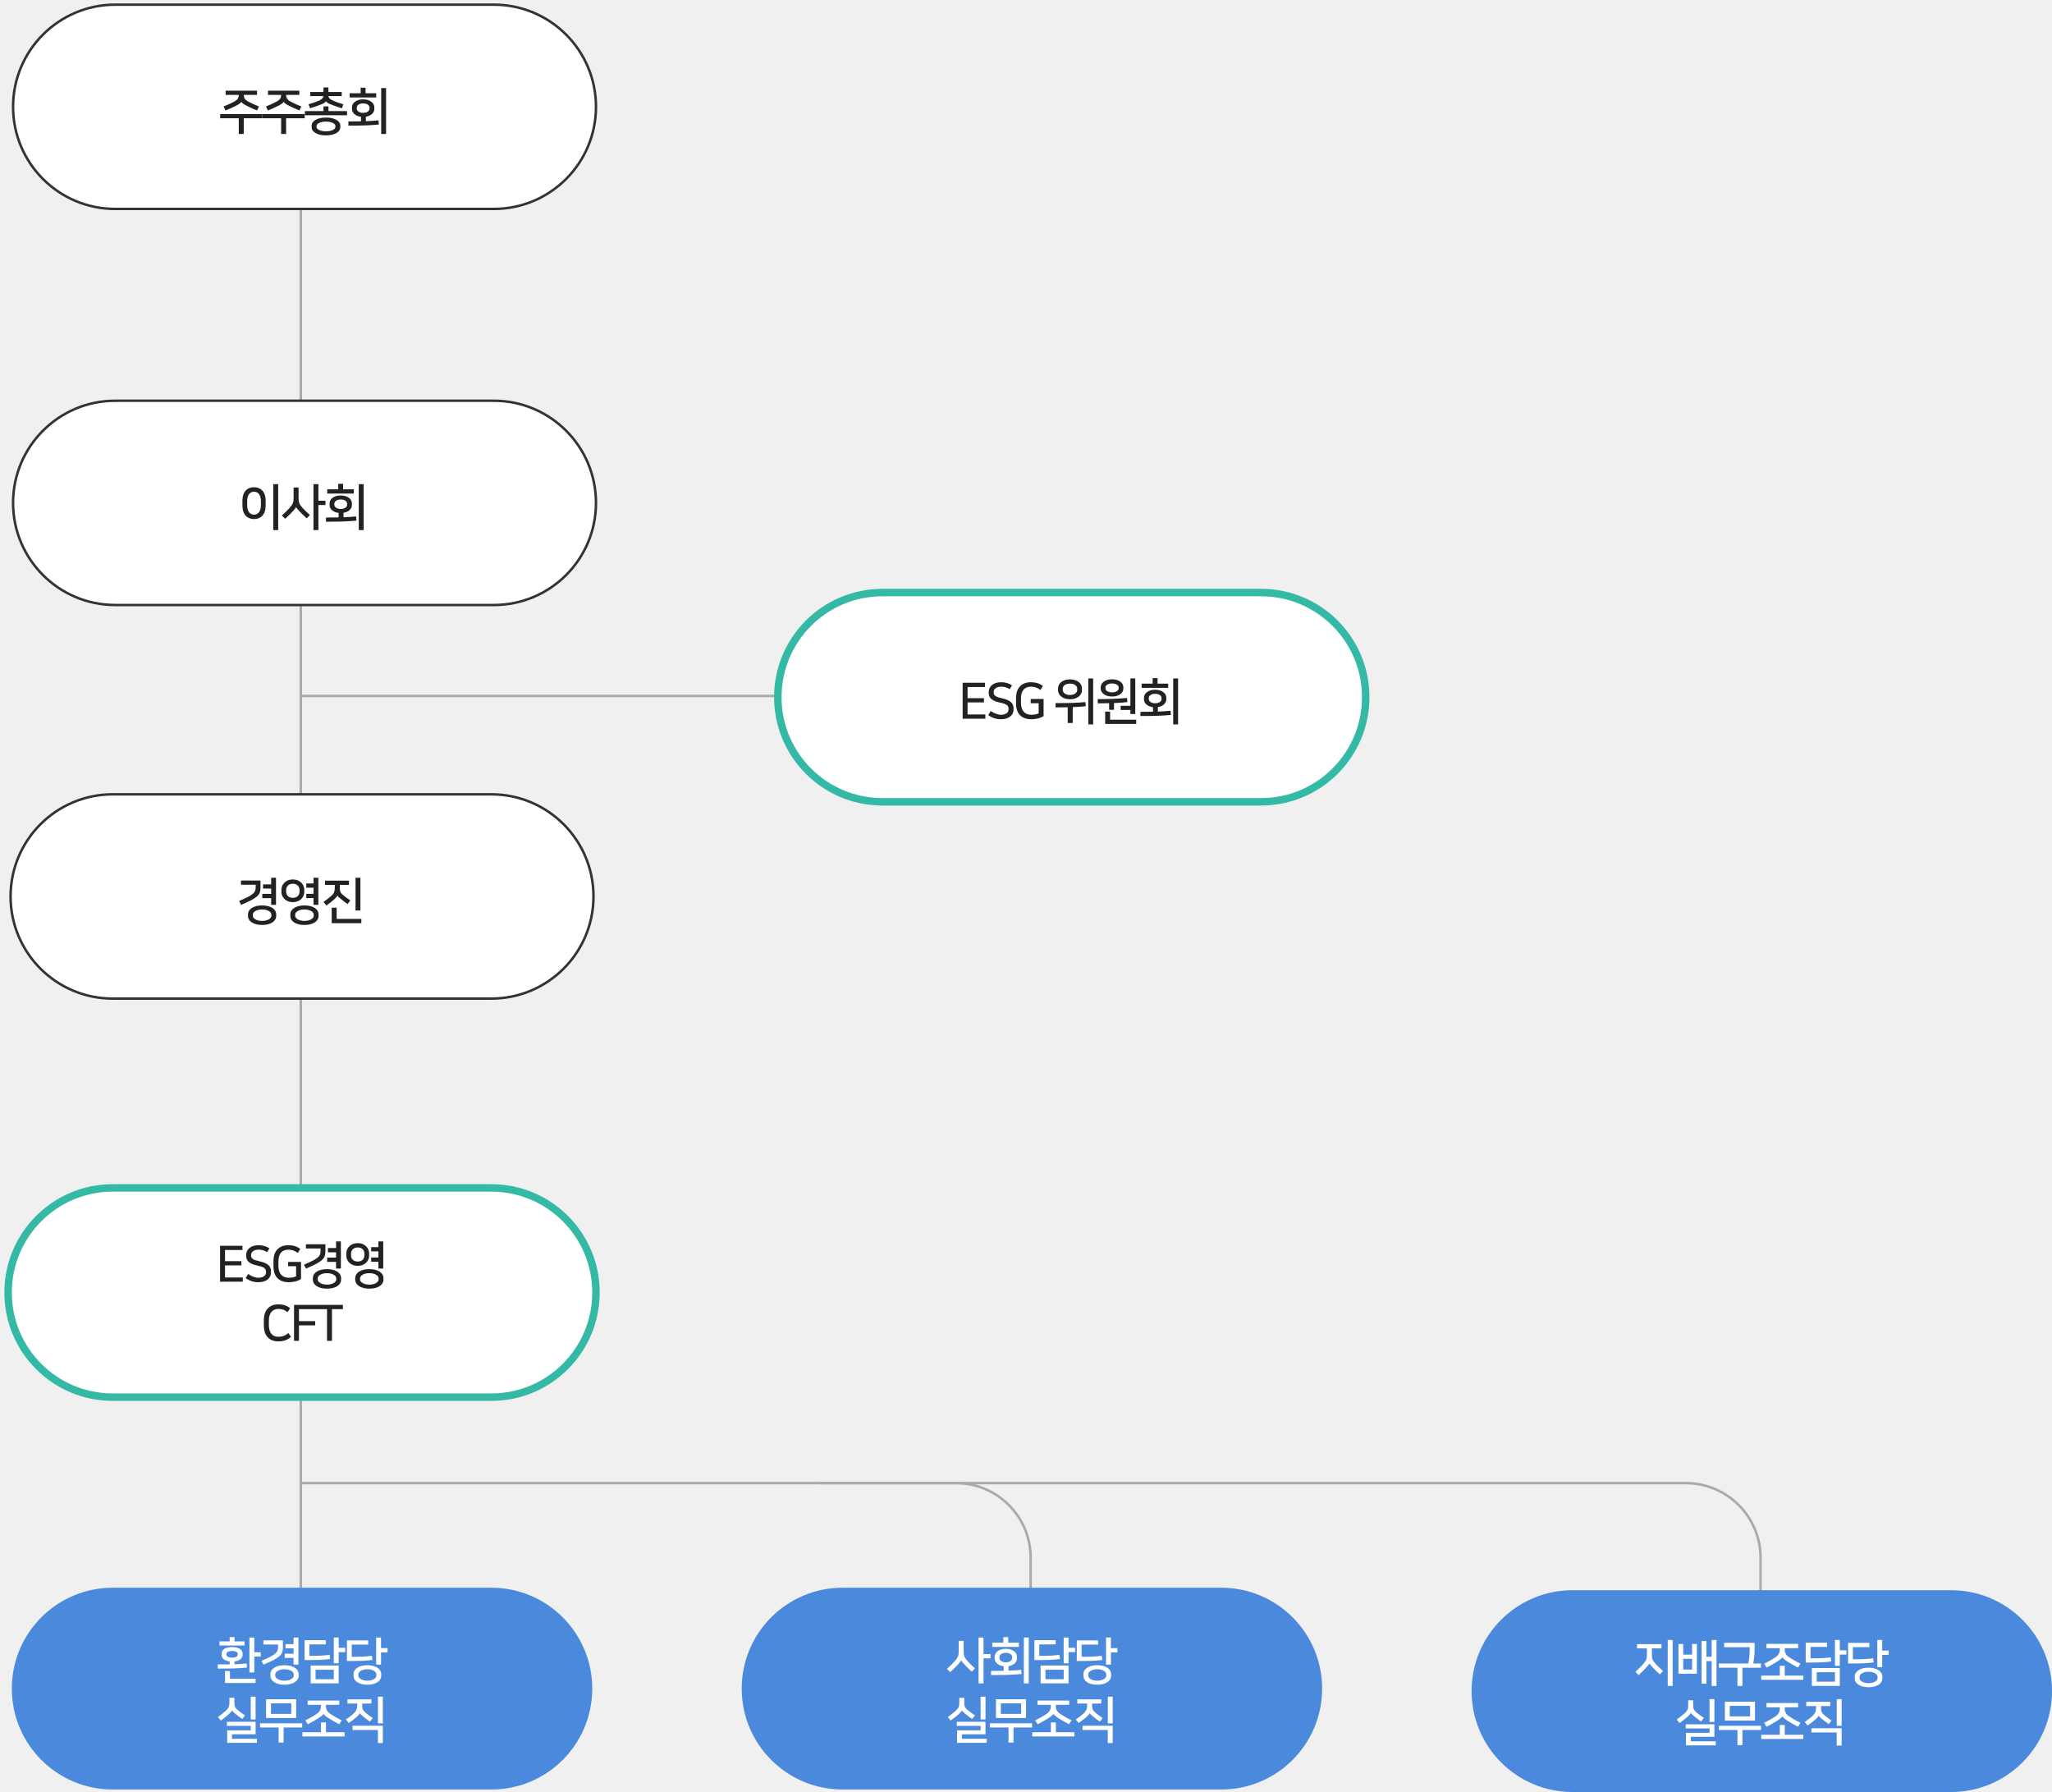
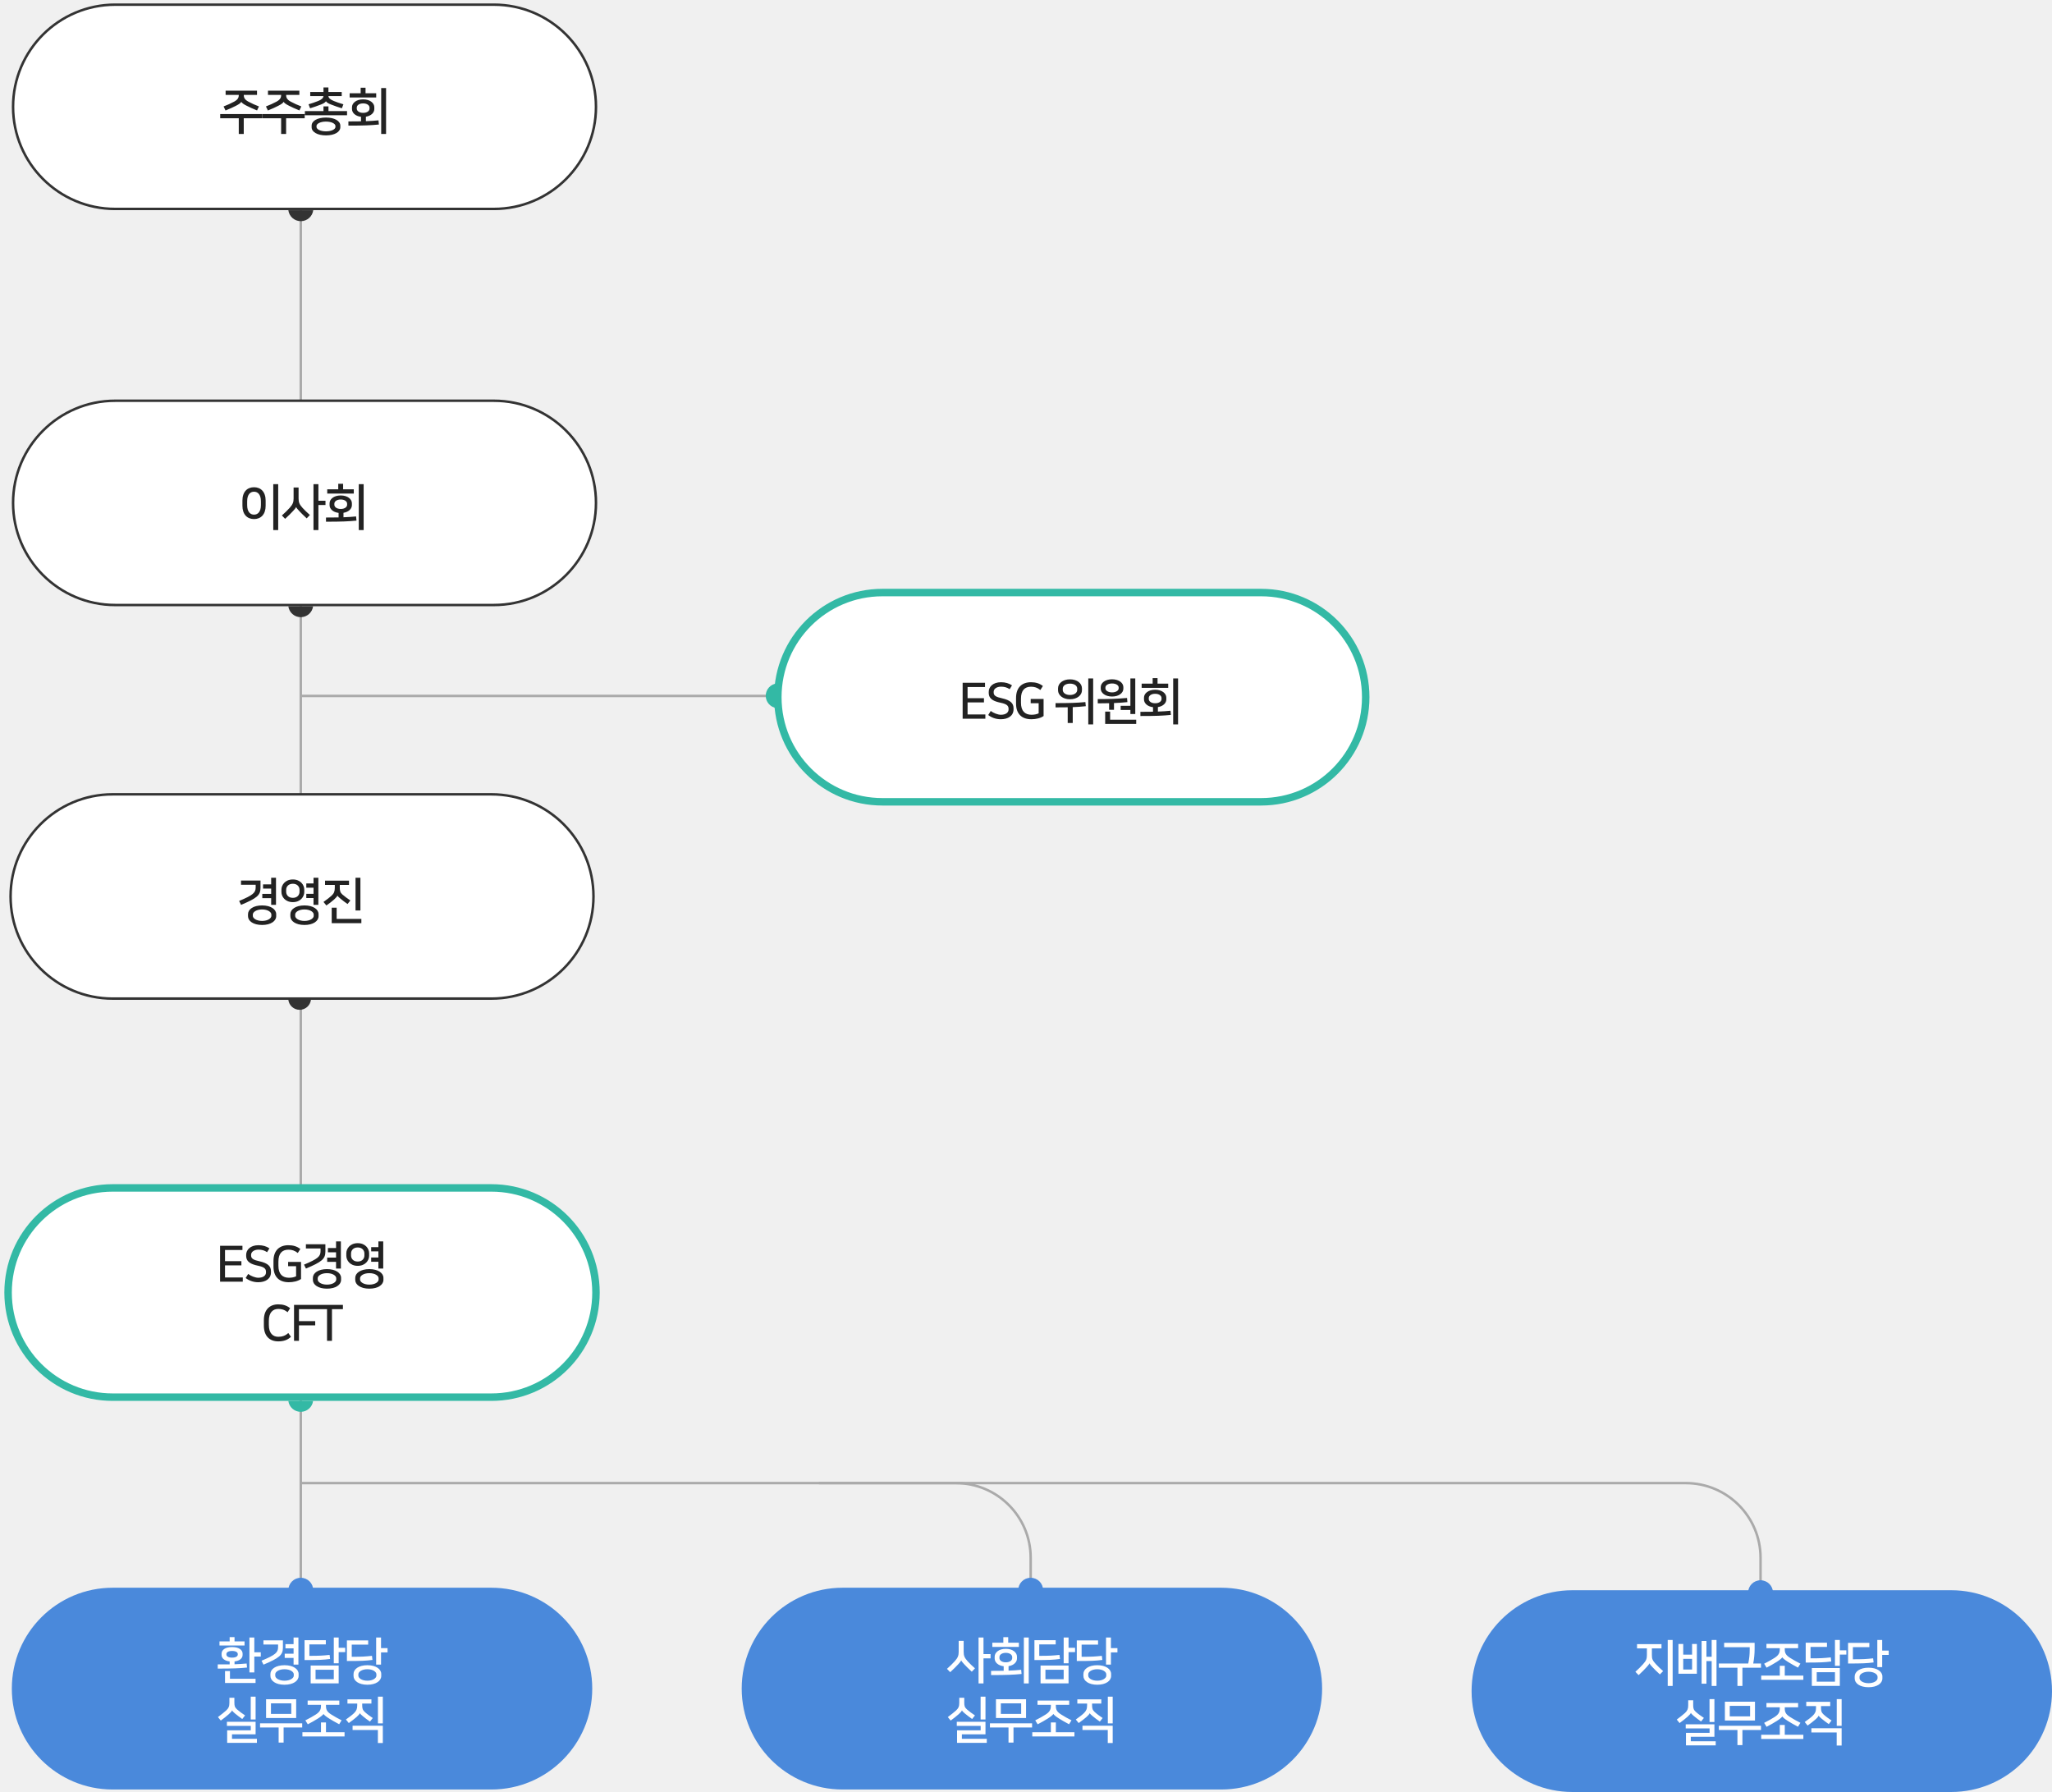
<svg xmlns="http://www.w3.org/2000/svg" width="347" height="303" viewBox="0 0 347 303" fill="none">
  <path d="M50.865 27.535L50.865 275.2" stroke="#AAAAAA" stroke-width="0.421" />
  <path d="M143.118 117.672L50.865 117.672" stroke="#AAAAAA" stroke-width="0.421" />
  <path d="M138.484 250.771L285.077 250.771C292.057 250.771 297.715 256.429 297.715 263.409V300.052" stroke="#AAAAAA" stroke-width="0.421" />
  <path d="M50.865 250.771L161.653 250.771C168.632 250.771 174.29 256.429 174.29 263.409V300.052" stroke="#AAAAAA" stroke-width="0.421" />
  <rect x="2.211" y="0.789" width="98.571" height="34.538" rx="17.269" fill="white" stroke="#333333" stroke-width="0.421" />
  <path d="M41.742 17.896C42.197 18.123 42.77 18.401 43.469 18.671L43.789 17.997C43.166 17.761 42.542 17.483 42.003 17.188C41.321 16.818 41.228 16.455 41.22 16.043H43.461V15.335H38.153V16.043H40.386C40.377 16.455 40.276 16.818 39.594 17.188C39.055 17.483 38.431 17.761 37.808 17.997L38.136 18.68C38.836 18.41 39.408 18.132 39.863 17.904C40.419 17.626 40.706 17.416 40.799 17.222H40.807C40.908 17.416 41.186 17.618 41.742 17.896ZM41.22 22.656V19.994H44.362V19.286H37.235V19.994H40.377V22.656H41.22ZM48.905 17.896C49.36 18.123 49.932 18.401 50.632 18.671L50.952 17.997C50.328 17.761 49.705 17.483 49.166 17.188C48.483 16.818 48.391 16.455 48.382 16.043H50.623V15.335H45.316V16.043H47.548C47.54 16.455 47.439 16.818 46.756 17.188C46.217 17.483 45.594 17.761 44.97 17.997L45.299 18.68C45.998 18.41 46.571 18.132 47.026 17.904C47.582 17.626 47.868 17.416 47.961 17.222H47.969C48.071 17.416 48.349 17.618 48.905 17.896ZM48.382 22.656V19.994H51.525V19.286H44.397V19.994H47.54V22.656H48.382ZM55.124 22.892C56.615 22.892 57.55 22.285 57.55 21.519V21.249C57.55 20.466 56.606 19.876 55.124 19.876C53.641 19.876 52.697 20.457 52.697 21.249V21.519C52.697 22.294 53.641 22.892 55.124 22.892ZM55.124 17.129C55.25 17.348 55.621 17.534 55.974 17.669C56.598 17.913 57.188 18.123 57.811 18.309L58.072 17.635C57.39 17.433 56.851 17.247 56.471 17.087C55.873 16.843 55.562 16.582 55.536 16.245H57.786V15.554H55.536V14.787H54.702V15.554H52.461V16.245H54.702C54.669 16.582 54.365 16.86 53.776 17.087C53.211 17.306 52.748 17.466 52.175 17.635L52.436 18.309C53.051 18.123 53.649 17.913 54.281 17.669C54.635 17.534 54.989 17.348 55.115 17.129H55.124ZM55.545 18.781V17.989H54.702V18.781H51.56V19.488H58.687V18.781H55.545ZM55.124 20.558C56.076 20.558 56.724 20.921 56.724 21.3V21.468C56.724 21.847 56.076 22.209 55.124 22.209C54.172 22.209 53.523 21.847 53.523 21.468V21.3C53.523 20.921 54.172 20.558 55.124 20.558ZM64.005 20.348C63.314 20.415 62.674 20.466 61.873 20.491V19.733C62.775 19.589 63.297 19.033 63.297 18.444V18.123C63.297 17.441 62.598 16.801 61.41 16.801C60.222 16.801 59.523 17.441 59.523 18.123V18.444C59.523 19.059 60.079 19.631 61.048 19.75V20.516C60.449 20.533 59.759 20.533 58.916 20.533V21.241C61.578 21.241 62.665 21.19 64.072 21.055L64.005 20.348ZM65.285 22.656V14.888H64.46V22.656H65.285ZM63.617 15.764H61.814V14.829H60.989V15.764H59.127V16.481H63.617V15.764ZM61.41 19.084C60.711 19.084 60.331 18.73 60.331 18.376V18.191C60.331 17.837 60.702 17.483 61.41 17.483C62.109 17.483 62.488 17.837 62.488 18.191V18.376C62.488 18.73 62.117 19.084 61.41 19.084Z" fill="#222222" />
  <rect x="2.211" y="67.76" width="98.571" height="34.538" rx="17.269" fill="white" stroke="#333333" stroke-width="0.421" />
  <path d="M47.044 89.629V81.861H46.21V89.629H47.044ZM42.958 82.383C41.82 82.383 40.995 83.15 40.995 84.641V85.517C40.995 87 41.82 87.767 42.958 87.767C44.095 87.767 44.921 87 44.921 85.517V84.641C44.921 83.158 44.095 82.383 42.958 82.383ZM42.958 87.017C42.351 87.017 41.795 86.587 41.795 85.399V84.759C41.795 83.571 42.351 83.141 42.958 83.141C43.556 83.141 44.12 83.571 44.12 84.759V85.399C44.12 86.587 43.564 87.017 42.958 87.017ZM55.04 84.666H53.844V81.861H53.01V89.629H53.844V85.391H55.04V84.666ZM50.078 85.728C50.145 85.897 50.348 86.132 50.584 86.385C50.904 86.731 51.283 87.11 51.864 87.649L52.403 87.076C51.898 86.629 51.527 86.276 51.165 85.88C50.651 85.307 50.491 84.961 50.491 84.296V82.425H49.648V84.296C49.648 84.894 49.514 85.273 49 85.854C48.62 86.276 48.182 86.705 47.669 87.16L48.216 87.725C48.789 87.202 49.236 86.756 49.581 86.377C49.85 86.082 49.994 85.913 50.07 85.728H50.078ZM60.215 87.32C59.524 87.388 58.883 87.438 58.083 87.463V86.705C58.984 86.562 59.507 86.006 59.507 85.416V85.096C59.507 84.414 58.807 83.773 57.62 83.773C56.432 83.773 55.732 84.414 55.732 85.096V85.416C55.732 86.031 56.288 86.604 57.257 86.722V87.489C56.659 87.506 55.968 87.506 55.126 87.506V88.213C57.788 88.213 58.875 88.163 60.282 88.028L60.215 87.32ZM61.495 89.629V81.861H60.669V89.629H61.495ZM59.827 82.737H58.024V81.802H57.198V82.737H55.337V83.453H59.827V82.737ZM57.62 86.056C56.92 86.056 56.541 85.703 56.541 85.349V85.163C56.541 84.81 56.912 84.456 57.62 84.456C58.319 84.456 58.698 84.81 58.698 85.163V85.349C58.698 85.703 58.327 86.056 57.62 86.056Z" fill="#222222" />
  <rect x="1.789" y="134.309" width="98.571" height="34.538" rx="17.269" fill="white" stroke="#333333" stroke-width="0.421" />
  <path d="M41.938 154.914C41.938 155.731 42.831 156.397 44.322 156.397C45.813 156.397 46.706 155.731 46.706 154.914V154.577C46.706 153.76 45.813 153.094 44.322 153.094C42.831 153.094 41.938 153.76 41.938 154.577V154.914ZM43.235 150.053C43.235 150.946 42.78 151.358 40.438 152.336L40.767 153.001C43.42 151.872 44.052 151.401 44.052 150.112V148.89H40.758V149.598H43.235V150.053ZM46.672 152.993V148.41H45.855V149.53H44.482V150.246H45.855V151.148H44.356V151.864H45.855V152.993H46.672ZM45.889 154.863C45.889 155.276 45.282 155.714 44.322 155.714C43.361 155.714 42.755 155.276 42.755 154.863V154.627C42.755 154.215 43.361 153.776 44.322 153.776C45.282 153.776 45.889 154.215 45.889 154.627V154.863ZM49.1 154.914C49.1 155.731 49.993 156.397 51.484 156.397C52.976 156.397 53.869 155.731 53.869 154.914V154.577C53.869 153.76 52.976 153.094 51.484 153.094C49.993 153.094 49.1 153.76 49.1 154.577V154.914ZM51.451 150.406C51.451 149.657 50.844 148.705 49.521 148.705C48.199 148.705 47.592 149.657 47.592 150.406V150.836C47.592 151.586 48.199 152.538 49.521 152.538C50.844 152.538 51.451 151.586 51.451 150.836V150.406ZM53.835 152.993V148.41H53.018V149.379H51.796V150.095H53.018V151.131H51.796V151.847H53.018V152.993H53.835ZM53.051 154.863C53.051 155.276 52.445 155.714 51.484 155.714C50.524 155.714 49.917 155.276 49.917 154.863V154.627C49.917 154.215 50.524 153.776 51.484 153.776C52.445 153.776 53.051 154.215 53.051 154.627V154.863ZM50.65 150.794C50.65 151.291 50.296 151.813 49.521 151.813C48.746 151.813 48.392 151.291 48.392 150.794V150.449C48.392 149.952 48.746 149.429 49.521 149.429C50.296 149.429 50.65 149.952 50.65 150.449V150.794ZM57.071 151.434C57.13 151.561 57.299 151.721 57.552 151.931C57.956 152.268 58.335 152.555 58.773 152.858L59.245 152.252C58.756 151.923 58.301 151.594 57.897 151.241C57.535 150.929 57.459 150.609 57.459 150.069V149.623H59.017V148.907H54.965V149.623H56.616V150.103C56.616 150.718 56.482 151.055 56.069 151.443C55.774 151.721 55.243 152.125 54.704 152.504L55.193 153.102C55.664 152.774 56.145 152.412 56.498 152.091C56.76 151.856 57.012 151.578 57.063 151.434H57.071ZM56.928 153.473H56.094V156.093H61.107V155.369H56.928V153.473ZM60.947 153.945V148.41H60.121V153.945H60.947Z" fill="#222222" />
  <rect x="131.533" y="100.192" width="99.414" height="35.381" rx="17.69" fill="white" stroke="#33B9A5" stroke-width="1.264" />
  <path d="M162.786 115.447V121.522H166.628V120.806H163.62V118.767H166.392V118.051H163.62V116.164H166.569V115.447H162.786ZM169.253 120.856C168.731 120.856 167.99 120.561 167.535 120.216L167.113 120.898C167.619 121.303 168.369 121.614 169.228 121.614C170.475 121.614 171.393 121.042 171.393 119.929V119.778C171.393 118.935 170.93 118.405 169.43 118.068C168.529 117.865 168.032 117.663 168.032 117.107V116.972C168.032 116.492 168.529 116.105 169.287 116.105C169.843 116.105 170.29 116.231 170.736 116.534L171.132 115.886C170.618 115.54 170.02 115.355 169.279 115.355C167.88 115.355 167.198 116.155 167.198 116.981V117.132C167.198 118.228 168.074 118.581 169.22 118.826C170.205 119.036 170.551 119.306 170.551 119.837V119.972C170.551 120.452 170.113 120.856 169.253 120.856ZM176.475 118.186H174.293V118.902H175.641V120.612C175.321 120.772 174.891 120.856 174.437 120.856C173.35 120.856 172.65 120.241 172.65 118.834V118.135C172.65 116.728 173.291 116.113 174.344 116.113C174.917 116.113 175.397 116.248 175.928 116.669L176.357 115.995C175.793 115.549 175.127 115.355 174.344 115.355C172.802 115.355 171.816 116.256 171.816 118.025V118.944C171.816 120.73 172.802 121.614 174.411 121.614C175.169 121.614 175.945 121.438 176.475 121.067V118.186ZM180.94 118.236C182.178 118.236 182.962 117.52 182.962 116.72V116.383C182.962 115.582 182.195 114.866 180.94 114.866C179.684 114.866 178.918 115.582 178.918 116.383V116.72C178.918 117.52 179.701 118.236 180.94 118.236ZM184.857 122.482V114.714H184.032V122.482H184.857ZM181.403 122.246V119.567C182.203 119.534 182.911 119.483 183.61 119.407L183.543 118.708C182.144 118.843 180.721 118.893 178.496 118.885V119.609C179.255 119.609 179.937 119.609 180.552 119.592V122.246H181.403ZM180.94 117.512C180.224 117.512 179.718 117.149 179.718 116.661V116.442C179.718 115.928 180.224 115.591 180.94 115.591C181.656 115.591 182.161 115.928 182.161 116.442V116.661C182.161 117.149 181.656 117.512 180.94 117.512ZM188.052 117.773C189.24 117.773 189.964 117.141 189.964 116.45V116.18C189.964 115.49 189.24 114.858 188.052 114.858C186.864 114.858 186.139 115.49 186.139 116.18V116.45C186.139 117.141 186.864 117.773 188.052 117.773ZM191.978 120.73V114.714H191.152V119.34H189.509V120.039H191.152V120.73H191.978ZM187.723 120.325H186.889V122.406H192.138V121.69H187.723V120.325ZM188.38 120.014V118.876C189.197 118.843 189.93 118.792 190.647 118.716L190.588 118.017C188.742 118.169 187.496 118.211 185.634 118.202V118.927C186.325 118.927 186.965 118.918 187.555 118.902V120.014H188.38ZM188.052 117.073C187.336 117.073 186.931 116.728 186.931 116.399V116.231C186.931 115.902 187.336 115.565 188.052 115.565C188.768 115.565 189.172 115.902 189.172 116.231V116.399C189.172 116.728 188.768 117.073 188.052 117.073ZM197.935 120.174C197.245 120.241 196.604 120.292 195.804 120.317V119.559C196.705 119.416 197.228 118.86 197.228 118.27V117.95C197.228 117.267 196.528 116.627 195.34 116.627C194.153 116.627 193.453 117.267 193.453 117.95V118.27C193.453 118.885 194.009 119.458 194.978 119.576V120.342C194.38 120.359 193.689 120.359 192.847 120.359V121.067C195.509 121.067 196.596 121.016 198.003 120.881L197.935 120.174ZM199.216 122.482V114.714H198.39V122.482H199.216ZM197.548 115.591H195.745V114.655H194.919V115.591H193.057V116.307H197.548V115.591ZM195.34 118.91C194.641 118.91 194.262 118.556 194.262 118.202V118.017C194.262 117.663 194.633 117.309 195.34 117.309C196.04 117.309 196.419 117.663 196.419 118.017V118.202C196.419 118.556 196.048 118.91 195.34 118.91Z" fill="#222222" />
  <rect x="1.368" y="200.858" width="99.414" height="35.381" rx="17.69" fill="white" stroke="#33B9A5" stroke-width="1.264" />
  <path d="M37.215 210.639V216.713H41.057V215.997H38.05V213.958H40.821V213.242H38.05V211.355H40.998V210.639H37.215ZM43.683 216.048C43.16 216.048 42.419 215.753 41.964 215.407L41.543 216.09C42.048 216.494 42.798 216.806 43.658 216.806C44.904 216.806 45.823 216.233 45.823 215.121V214.969C45.823 214.127 45.359 213.596 43.86 213.259C42.958 213.057 42.461 212.855 42.461 212.299V212.164C42.461 211.684 42.958 211.296 43.717 211.296C44.273 211.296 44.719 211.422 45.166 211.726L45.562 211.077C45.048 210.732 44.45 210.546 43.708 210.546C42.31 210.546 41.627 211.347 41.627 212.172V212.324C41.627 213.419 42.503 213.773 43.649 214.017C44.635 214.228 44.98 214.497 44.98 215.028V215.163C44.98 215.643 44.542 216.048 43.683 216.048ZM50.905 213.377H48.723V214.093H50.071V215.803C49.751 215.963 49.321 216.048 48.866 216.048C47.779 216.048 47.08 215.433 47.08 214.026V213.326C47.08 211.919 47.72 211.304 48.773 211.304C49.346 211.304 49.826 211.439 50.357 211.86L50.787 211.186C50.222 210.74 49.557 210.546 48.773 210.546C47.232 210.546 46.246 211.448 46.246 213.217V214.135C46.246 215.921 47.232 216.806 48.841 216.806C49.599 216.806 50.374 216.629 50.905 216.258V213.377ZM52.909 216.41C52.909 217.227 53.802 217.893 55.293 217.893C56.785 217.893 57.678 217.227 57.678 216.41V216.073C57.678 215.256 56.785 214.59 55.293 214.59C53.802 214.59 52.909 215.256 52.909 216.073V216.41ZM54.206 211.549C54.206 212.442 53.752 212.855 51.409 213.832L51.738 214.497C54.392 213.368 55.024 212.897 55.024 211.608V210.386H51.73V211.094H54.206V211.549ZM57.644 214.489V209.906H56.827V211.026H55.453V211.742H56.827V212.644H55.327V213.36H56.827V214.489H57.644ZM56.86 216.359C56.86 216.772 56.254 217.21 55.293 217.21C54.333 217.21 53.726 216.772 53.726 216.359V216.123C53.726 215.711 54.333 215.273 55.293 215.273C56.254 215.273 56.86 215.711 56.86 216.123V216.359ZM60.072 216.41C60.072 217.227 60.965 217.893 62.456 217.893C63.947 217.893 64.84 217.227 64.84 216.41V216.073C64.84 215.256 63.947 214.59 62.456 214.59C60.965 214.59 60.072 215.256 60.072 216.073V216.41ZM62.422 211.903C62.422 211.153 61.816 210.201 60.493 210.201C59.17 210.201 58.563 211.153 58.563 211.903V212.332C58.563 213.082 59.17 214.034 60.493 214.034C61.816 214.034 62.422 213.082 62.422 212.332V211.903ZM64.806 214.489V209.906H63.989V210.875H62.767V211.591H63.989V212.627H62.767V213.343H63.989V214.489H64.806ZM64.023 216.359C64.023 216.772 63.416 217.21 62.456 217.21C61.495 217.21 60.889 216.772 60.889 216.359V216.123C60.889 215.711 61.495 215.273 62.456 215.273C63.416 215.273 64.023 215.711 64.023 216.123V216.359ZM61.622 212.29C61.622 212.787 61.268 213.31 60.493 213.31C59.718 213.31 59.364 212.787 59.364 212.29V211.945C59.364 211.448 59.718 210.925 60.493 210.925C61.268 210.925 61.622 211.448 61.622 211.945V212.29ZM48.749 225.39C48.243 225.888 47.636 226.031 47.055 226.031C46.137 226.031 45.463 225.416 45.463 224.026V223.326C45.463 221.936 46.137 221.321 47.055 221.321C47.603 221.321 48.083 221.431 48.631 221.877L49.06 221.195C48.496 220.748 47.889 220.546 47.055 220.546C45.615 220.546 44.62 221.448 44.62 223.217V224.135C44.62 225.921 45.606 226.806 47.055 226.806C47.872 226.806 48.597 226.612 49.204 226.031L48.749 225.39ZM49.722 220.639V226.713H50.556V224.101H53.303V223.385H50.556V221.355H53.48V220.639H49.722ZM56.136 226.713V221.355H57.99V220.639H53.449V221.355H55.303V226.713H56.136Z" fill="#222222" />
  <rect x="2" y="268.461" width="98.15" height="34.117" rx="17.059" fill="#4A89DB" />
  <path d="M41.708 281.274C40.975 281.342 40.377 281.375 39.661 281.401V280.921C40.562 280.819 41.025 280.373 41.025 279.825V279.606C41.025 278.991 40.427 278.494 39.248 278.494C38.068 278.494 37.47 278.983 37.47 279.606V279.825C37.47 280.373 37.925 280.819 38.835 280.921V281.418C38.279 281.426 37.63 281.426 36.821 281.426V282.134C39.416 282.134 40.436 282.092 41.775 281.957L41.708 281.274ZM43.005 282.782V280.103H44.1V279.379H43.005V276.877H42.18V282.782H43.005ZM38.886 282.555H38.051V284.569H43.216V283.852H38.886V282.555ZM39.661 277.534V276.809H38.835V277.534H37.116V278.233H41.354V277.534H39.661ZM39.248 279.151C39.913 279.151 40.208 279.396 40.208 279.665V279.766C40.208 280.036 39.913 280.28 39.248 280.28C38.582 280.28 38.287 280.036 38.287 279.766V279.665C38.287 279.396 38.582 279.151 39.248 279.151ZM45.728 283.381C45.728 284.198 46.621 284.863 48.112 284.863C49.603 284.863 50.496 284.198 50.496 283.381V283.044C50.496 282.226 49.603 281.561 48.112 281.561C46.621 281.561 45.728 282.226 45.728 283.044V283.381ZM47.025 278.519C47.025 279.412 46.57 279.825 44.228 280.803L44.557 281.468C47.211 280.339 47.843 279.867 47.843 278.578V277.357H44.548V278.064H47.025V278.519ZM50.463 281.46V276.877H49.645V277.997H48.272V278.713H49.645V279.615H48.146V280.331H49.645V281.46H50.463ZM49.679 283.33C49.679 283.743 49.072 284.181 48.112 284.181C47.152 284.181 46.545 283.743 46.545 283.33V283.094C46.545 282.681 47.152 282.243 48.112 282.243C49.072 282.243 49.679 282.681 49.679 283.094V283.33ZM52.536 281.62V284.636H57.271V281.62H52.536ZM55.738 279.817C54.567 279.943 54.044 279.977 52.317 279.977V278.048H55.098V277.332H51.5V280.693C53.927 280.693 54.634 280.659 55.822 280.508L55.738 279.817ZM53.362 282.327H56.446V283.928H53.362V282.327ZM58.375 278.621H57.271V276.877H56.446V281.241H57.271V279.345H58.375V278.621ZM59.783 283.381C59.783 284.198 60.659 284.863 62.125 284.863C63.591 284.863 64.468 284.198 64.468 283.381V283.044C64.468 282.226 63.591 281.561 62.125 281.561C60.659 281.561 59.783 282.226 59.783 283.044V283.381ZM62.9 279.977C61.729 280.103 61.207 280.137 59.48 280.137V278.081H62.26V277.365H58.663V280.853C61.089 280.853 61.797 280.819 62.985 280.668L62.9 279.977ZM63.65 283.33C63.65 283.743 63.06 284.181 62.125 284.181C61.19 284.181 60.6 283.743 60.6 283.33V283.094C60.6 282.681 61.19 282.243 62.125 282.243C63.06 282.243 63.65 282.681 63.65 283.094V283.33ZM65.537 278.671H64.434V276.877H63.608V281.46H64.434V279.396H65.537V278.671ZM43.224 290.744V286.877H42.399V290.744H43.224ZM43.443 294.695V294.004H39.231V293.246H43.224V291.131H38.372V291.822H42.407V292.572H38.414V294.695H43.443ZM39.248 289.202C39.29 289.32 39.509 289.53 39.728 289.716C40.124 290.053 40.537 290.348 40.966 290.659L41.447 290.053C40.966 289.733 40.469 289.379 40.073 289.025C39.694 288.679 39.635 288.41 39.635 287.888V287.07H38.793V287.921C38.793 288.519 38.658 288.831 38.245 289.219C37.942 289.497 37.394 289.926 36.855 290.331L37.335 290.921C37.799 290.592 38.321 290.171 38.675 289.859C38.987 289.581 39.206 289.337 39.239 289.202H39.248ZM50.084 287.315H44.995V290.491H50.084V287.315ZM47.96 294.644V292.092H51.103V291.384H43.975V292.092H47.118V294.644H47.96ZM45.821 288.014H49.258V289.792H45.821V288.014ZM54.71 289.808C54.794 289.952 55.072 290.204 55.628 290.558C56.193 290.912 56.639 291.165 57.355 291.544L57.768 290.878C57.061 290.516 56.648 290.297 55.999 289.884C55.325 289.455 55.123 289.092 55.123 288.46V288.258H57.381V287.534H52.023V288.258H54.28V288.46C54.28 289.101 54.044 289.48 53.396 289.901C52.857 290.247 52.36 290.516 51.635 290.887L52.048 291.552C52.68 291.224 53.194 290.937 53.767 290.575C54.323 290.221 54.609 289.96 54.702 289.808H54.71ZM55.123 292.9V291.241H54.28V292.9H51.138V293.608H58.265V292.9H55.123ZM60.862 289.674C60.921 289.8 61.089 289.96 61.342 290.171C61.746 290.508 62.125 290.794 62.563 291.097L63.035 290.491C62.538 290.162 62.083 289.834 61.687 289.471C61.316 289.134 61.249 288.848 61.249 288.309V288.048H62.808V287.332H58.755V288.048H60.407V288.342C60.407 288.958 60.263 289.278 59.851 289.682C59.547 289.977 59.033 290.364 58.494 290.744L58.983 291.342C59.455 291.013 59.926 290.642 60.289 290.331C60.558 290.103 60.803 289.817 60.853 289.674H60.862ZM59.623 292.513H63.903V294.72H64.737V291.797H59.623V292.513ZM64.737 291.392V286.877H63.911V291.392H64.737Z" fill="white" />
  <rect x="125.425" y="268.461" width="98.15" height="34.117" rx="17.059" fill="#4A89DB" />
  <path d="M167.508 279.682H166.312V276.877H165.478V284.644H166.312V280.407H167.508V279.682ZM162.546 280.744C162.614 280.912 162.816 281.148 163.052 281.401C163.372 281.746 163.751 282.125 164.332 282.664L164.871 282.092C164.366 281.645 163.995 281.291 163.633 280.895C163.119 280.322 162.959 279.977 162.959 279.311V277.441H162.117V279.311C162.117 279.91 161.982 280.289 161.468 280.87C161.089 281.291 160.651 281.721 160.137 282.176L160.684 282.74C161.257 282.218 161.704 281.771 162.049 281.392C162.319 281.097 162.462 280.929 162.538 280.744H162.546ZM172.683 282.336C171.992 282.403 171.352 282.454 170.551 282.479V281.721C171.453 281.578 171.975 281.022 171.975 280.432V280.112C171.975 279.429 171.276 278.789 170.088 278.789C168.9 278.789 168.201 279.429 168.201 280.112V280.432C168.201 281.047 168.757 281.62 169.726 281.738V282.504C169.127 282.521 168.437 282.521 167.594 282.521V283.229C170.256 283.229 171.343 283.178 172.75 283.044L172.683 282.336ZM173.963 284.644V276.877H173.138V284.644H173.963ZM172.295 277.753H170.492V276.818H169.667V277.753H167.805V278.469H172.295V277.753ZM170.088 281.072C169.389 281.072 169.009 280.718 169.009 280.364V280.179C169.009 279.825 169.38 279.471 170.088 279.471C170.787 279.471 171.166 279.825 171.166 280.179V280.364C171.166 280.718 170.795 281.072 170.088 281.072ZM175.961 281.62V284.636H180.696V281.62H175.961ZM179.163 279.817C177.992 279.943 177.469 279.977 175.742 279.977V278.048H178.522V277.332H174.925V280.693C177.351 280.693 178.059 280.659 179.247 280.508L179.163 279.817ZM176.787 282.327H179.87V283.928H176.787V282.327ZM181.8 278.621H180.696V276.877H179.87V281.241H180.696V279.345H181.8V278.621ZM183.208 283.381C183.208 284.198 184.084 284.863 185.55 284.863C187.016 284.863 187.892 284.198 187.892 283.381V283.044C187.892 282.226 187.016 281.561 185.55 281.561C184.084 281.561 183.208 282.226 183.208 283.044V283.381ZM186.325 279.977C185.154 280.103 184.632 280.137 182.905 280.137V278.081H185.685V277.365H182.088V280.853C184.514 280.853 185.222 280.819 186.409 280.668L186.325 279.977ZM187.075 283.33C187.075 283.743 186.485 284.181 185.55 284.181C184.615 284.181 184.025 283.743 184.025 283.33V283.094C184.025 282.681 184.615 282.243 185.55 282.243C186.485 282.243 187.075 282.681 187.075 283.094V283.33ZM188.962 278.671H187.859V276.877H187.033V281.46H187.859V279.396H188.962V278.671ZM166.649 290.744V286.877H165.823V290.744H166.649ZM166.868 294.695V294.004H162.656V293.246H166.649V291.131H161.796V291.822H165.832V292.572H161.839V294.695H166.868ZM162.673 289.202C162.715 289.32 162.934 289.53 163.153 289.716C163.549 290.053 163.962 290.348 164.391 290.659L164.871 290.053C164.391 289.733 163.894 289.379 163.498 289.025C163.119 288.679 163.06 288.41 163.06 287.888V287.07H162.218V287.921C162.218 288.519 162.083 288.831 161.67 289.219C161.367 289.497 160.819 289.926 160.28 290.331L160.76 290.921C161.223 290.592 161.746 290.171 162.1 289.859C162.411 289.581 162.63 289.337 162.664 289.202H162.673ZM173.508 287.315H168.42V290.491H173.508V287.315ZM171.385 294.644V292.092H174.528V291.384H167.4V292.092H170.543V294.644H171.385ZM169.245 288.014H172.683V289.792H169.245V288.014ZM178.135 289.808C178.219 289.952 178.497 290.204 179.053 290.558C179.618 290.912 180.064 291.165 180.78 291.544L181.193 290.878C180.485 290.516 180.073 290.297 179.424 289.884C178.75 289.455 178.548 289.092 178.548 288.46V288.258H180.806V287.534H175.447V288.258H177.705V288.46C177.705 289.101 177.469 289.48 176.821 289.901C176.281 290.247 175.784 290.516 175.06 290.887L175.473 291.552C176.105 291.224 176.618 290.937 177.191 290.575C177.747 290.221 178.034 289.96 178.126 289.808H178.135ZM178.548 292.9V291.241H177.705V292.9H174.563V293.608H181.69V292.9H178.548ZM184.286 289.674C184.345 289.8 184.514 289.96 184.767 290.171C185.171 290.508 185.55 290.794 185.988 291.097L186.46 290.491C185.963 290.162 185.508 289.834 185.112 289.471C184.741 289.134 184.674 288.848 184.674 288.309V288.048H186.233V287.332H182.18V288.048H183.831V288.342C183.831 288.958 183.688 289.278 183.275 289.682C182.972 289.977 182.458 290.364 181.919 290.744L182.408 291.342C182.879 291.013 183.351 290.642 183.714 290.331C183.983 290.103 184.227 289.817 184.278 289.674H184.286ZM183.048 292.513H187.328V294.72H188.162V291.797H183.048V292.513ZM188.162 291.392V286.877H187.336V291.392H188.162Z" fill="white" />
  <rect x="248.85" y="268.883" width="98.15" height="34.117" rx="17.059" fill="#4A89DB" />
  <path d="M278.934 281.241C279.001 281.41 279.212 281.646 279.448 281.898C279.768 282.244 280.122 282.598 280.695 283.12L281.242 282.556C280.745 282.117 280.391 281.789 280.029 281.393C279.431 280.744 279.338 280.491 279.338 279.826V278.722H280.964V277.998H276.828V278.722H278.496V279.826C278.496 280.449 278.403 280.77 277.847 281.385C277.468 281.806 277.055 282.219 276.55 282.674L277.097 283.238C277.662 282.716 278.083 282.286 278.428 281.907C278.698 281.612 278.85 281.427 278.925 281.241H278.934ZM282.851 285.066V277.298H282.017V285.066H282.851ZM286.947 283.002V277.972H286.138V279.775H284.639V277.972H283.83V283.002H286.947ZM290.267 277.298H289.449V280.138H288.565V277.459H287.748V284.687H288.565V280.862H289.449V285.066H290.267V277.298ZM284.639 280.483H286.138V282.294H284.639V280.483ZM296.477 281.275C296.637 280.433 296.713 279.582 296.713 278.773V277.779H291.557V278.512H295.879V278.967C295.879 279.716 295.812 280.449 295.635 281.275H290.664V281.983H293.806V285.066H294.649V281.983H297.791V281.275H296.477ZM301.399 280.23C301.483 280.374 301.761 280.626 302.317 280.98C302.881 281.334 303.328 281.587 304.044 281.966L304.457 281.3C303.749 280.938 303.336 280.719 302.688 280.306C302.014 279.876 301.811 279.514 301.811 278.882V278.68H304.069V277.956H298.711V278.68H300.969V278.882C300.969 279.523 300.733 279.902 300.084 280.323C299.545 280.668 299.048 280.938 298.323 281.309L298.736 281.974C299.368 281.646 299.882 281.359 300.455 280.997C301.011 280.643 301.297 280.382 301.39 280.23H301.399ZM301.811 283.322V281.663H300.969V283.322H297.826V284.03H304.954V283.322H301.811ZM306.387 282.042V285.058H311.122V282.042H306.387ZM309.589 280.239C308.418 280.365 307.896 280.399 306.168 280.399V278.47H308.949V277.753H305.351V281.115C307.778 281.115 308.485 281.081 309.673 280.93L309.589 280.239ZM307.213 282.749H310.297V284.35H307.213V282.749ZM312.226 279.042H311.122V277.298H310.297V281.663H311.122V279.767H312.226V279.042ZM313.634 283.802C313.634 284.62 314.51 285.285 315.976 285.285C317.442 285.285 318.318 284.62 318.318 283.802V283.465C318.318 282.648 317.442 281.983 315.976 281.983C314.51 281.983 313.634 282.648 313.634 283.465V283.802ZM316.751 280.399C315.58 280.525 315.058 280.559 313.331 280.559V278.503H316.111V277.787H312.514V281.275C314.94 281.275 315.648 281.241 316.836 281.09L316.751 280.399ZM317.501 283.752C317.501 284.165 316.911 284.603 315.976 284.603C315.041 284.603 314.451 284.165 314.451 283.752V283.516C314.451 283.103 315.041 282.665 315.976 282.665C316.911 282.665 317.501 283.103 317.501 283.516V283.752ZM319.388 279.093H318.285V277.298H317.459V281.882H318.285V279.817H319.388V279.093ZM289.913 291.165V287.298H289.087V291.165H289.913ZM290.132 295.117V294.426H285.919V293.668H289.913V291.553H285.06V292.244H289.096V292.994H285.102V295.117H290.132ZM285.936 289.624C285.978 289.742 286.197 289.952 286.416 290.138C286.812 290.475 287.225 290.77 287.655 291.081L288.135 290.475C287.655 290.154 287.158 289.801 286.762 289.447C286.383 289.101 286.324 288.832 286.324 288.309V287.492H285.481V288.343C285.481 288.941 285.346 289.253 284.934 289.641C284.63 289.919 284.083 290.348 283.544 290.753L284.024 291.342C284.487 291.014 285.01 290.593 285.363 290.281C285.675 290.003 285.894 289.759 285.928 289.624H285.936ZM296.772 287.737H291.683V290.913H296.772V287.737ZM294.649 295.066V292.513H297.791V291.806H290.664V292.513H293.806V295.066H294.649ZM292.509 288.436H295.946V290.213H292.509V288.436ZM301.399 290.23C301.483 290.374 301.761 290.626 302.317 290.98C302.881 291.334 303.328 291.587 304.044 291.966L304.457 291.3C303.749 290.938 303.336 290.719 302.688 290.306C302.014 289.876 301.811 289.514 301.811 288.882V288.68H304.069V287.956H298.711V288.68H300.969V288.882C300.969 289.523 300.733 289.902 300.084 290.323C299.545 290.668 299.048 290.938 298.323 291.309L298.736 291.974C299.368 291.646 299.882 291.359 300.455 290.997C301.011 290.643 301.297 290.382 301.39 290.23H301.399ZM301.811 293.322V291.663H300.969V293.322H297.826V294.03H304.954V293.322H301.811ZM307.55 290.096C307.609 290.222 307.778 290.382 308.03 290.593C308.435 290.93 308.814 291.216 309.252 291.519L309.724 290.913C309.227 290.584 308.772 290.256 308.376 289.893C308.005 289.556 307.938 289.27 307.938 288.731V288.47H309.496V287.753H305.444V288.47H307.095V288.764C307.095 289.379 306.952 289.7 306.539 290.104C306.236 290.399 305.722 290.786 305.183 291.165L305.671 291.764C306.143 291.435 306.615 291.064 306.977 290.753C307.247 290.525 307.491 290.239 307.542 290.096H307.55ZM306.312 292.935H310.591V295.142H311.426V292.219H306.312V292.935ZM311.426 291.814V287.298H310.6V291.814H311.426Z" fill="white" />
+   <circle cx="50.864" cy="268.884" r="2.106" fill="#4A89DB" />
+   <circle cx="174.29" cy="268.884" r="2.106" fill="#4A89DB" />
+   <circle cx="297.715" cy="269.305" r="2.106" fill="#4A89DB" />
+   <path fill-rule="evenodd" clip-rule="evenodd" d="M48.758 236.873C48.888 237.914 49.776 238.719 50.852 238.719C51.928 238.719 52.815 237.914 52.945 236.873H48.758Z" fill="#33B9A5" />
+   <path fill-rule="evenodd" clip-rule="evenodd" d="M48.759 169.059C48.877 170.009 49.688 170.744 50.67 170.744C51.652 170.744 52.462 170.009 52.581 169.059H48.759Z" fill="#333333" />
+   <path fill-rule="evenodd" clip-rule="evenodd" d="M48.758 102.51C48.888 103.55 49.776 104.356 50.852 104.356C51.928 104.356 52.815 103.55 52.945 102.51H48.758Z" fill="#333333" />
+   <path fill-rule="evenodd" clip-rule="evenodd" d="M48.759 35.539C48.889 36.586 49.782 37.397 50.865 37.397C51.948 37.397 52.841 36.586 52.971 35.539H48.759Z" fill="#333333" />
+   <path fill-rule="evenodd" clip-rule="evenodd" d="M131.322 119.727C130.288 119.597 129.488 118.715 129.488 117.646C129.488 116.578 130.288 115.695 131.322 115.566L131.322 119.727Z" fill="#33B9A5" />
</svg>
